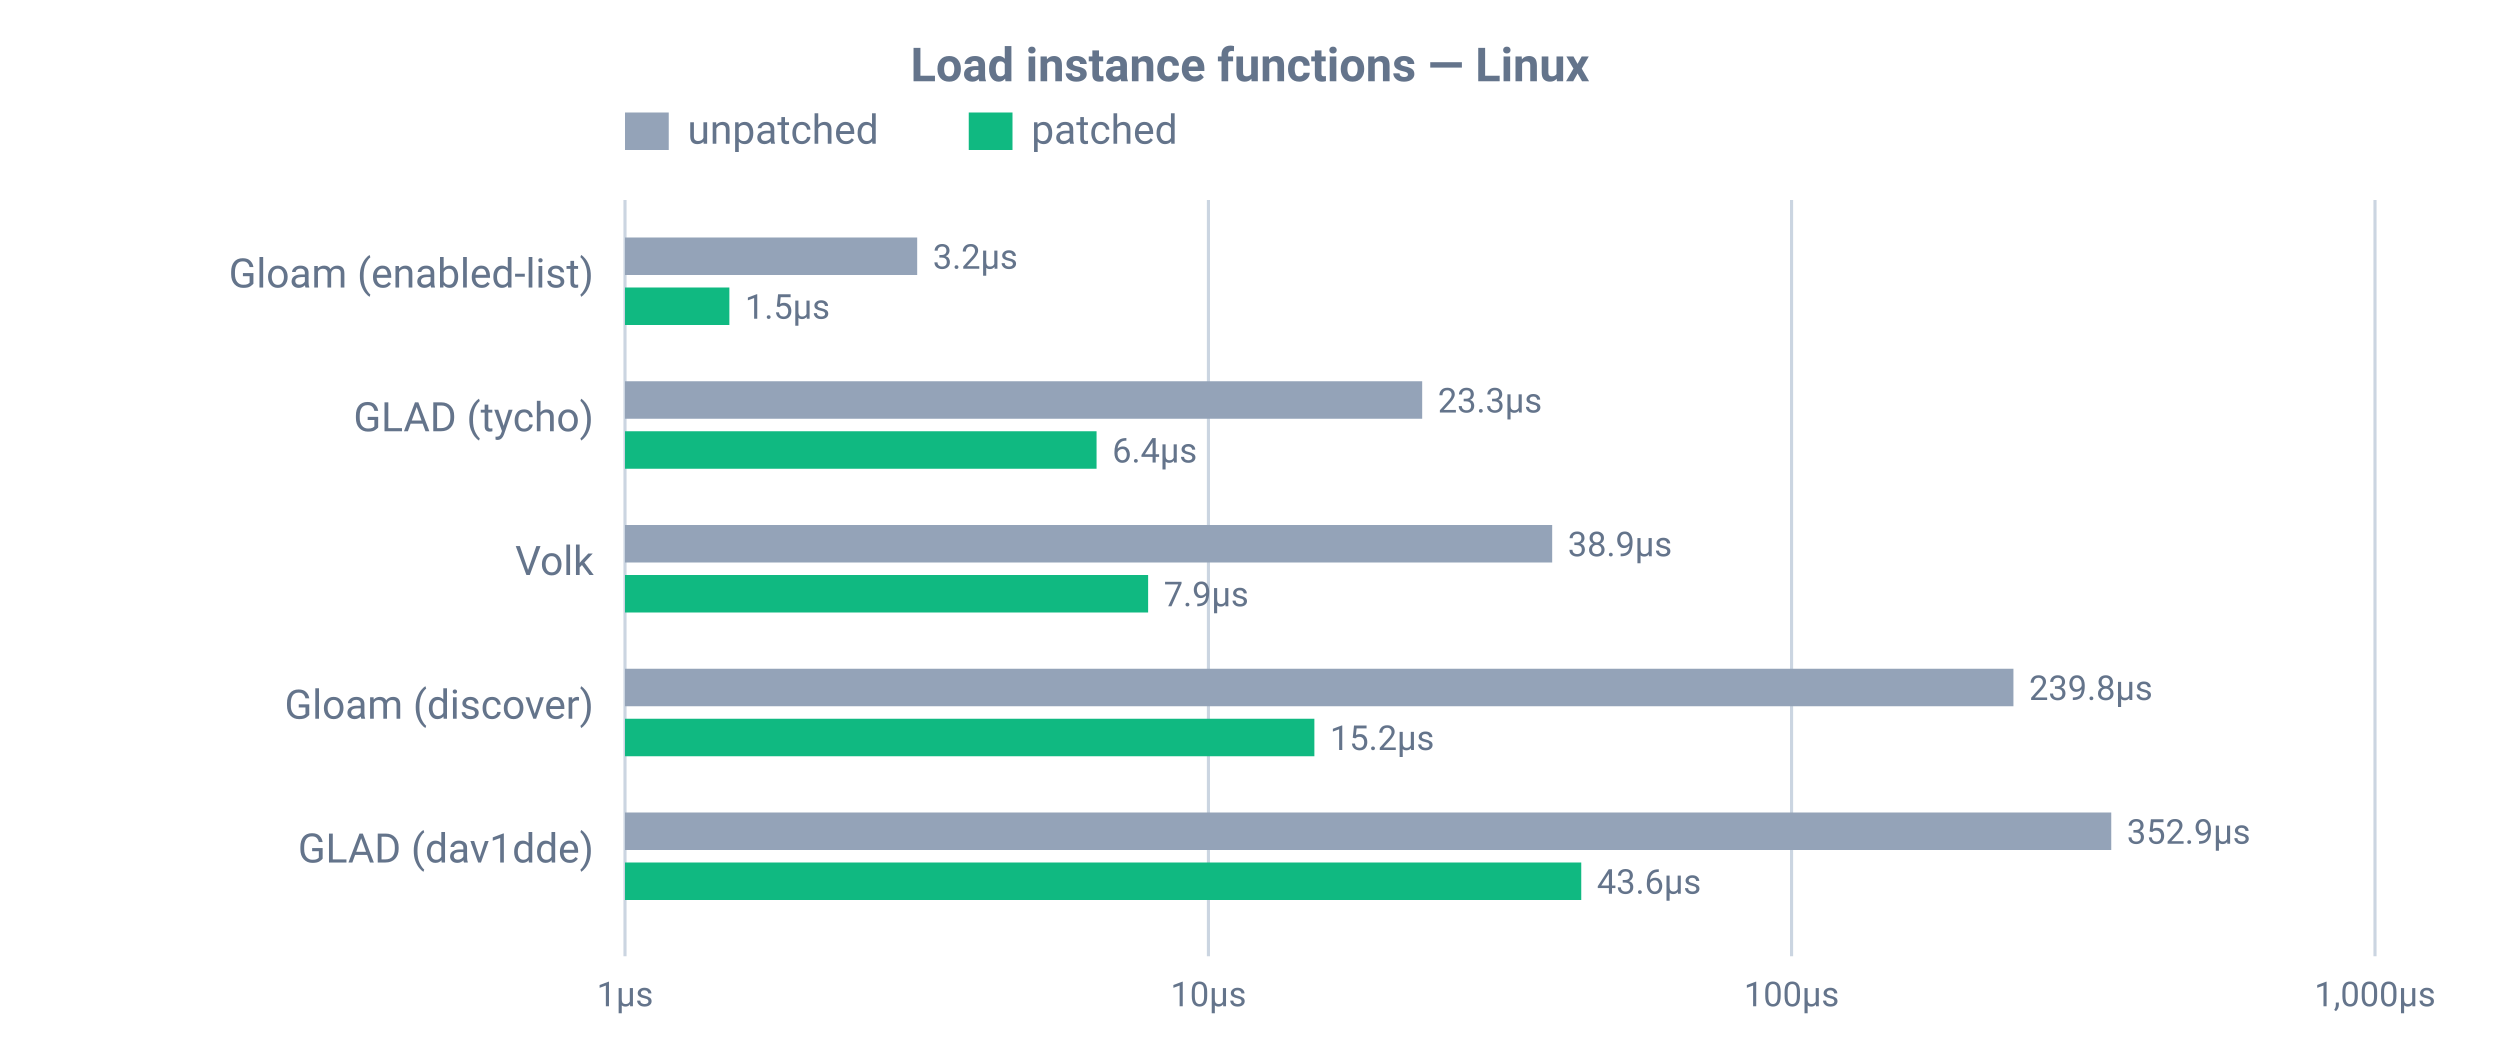
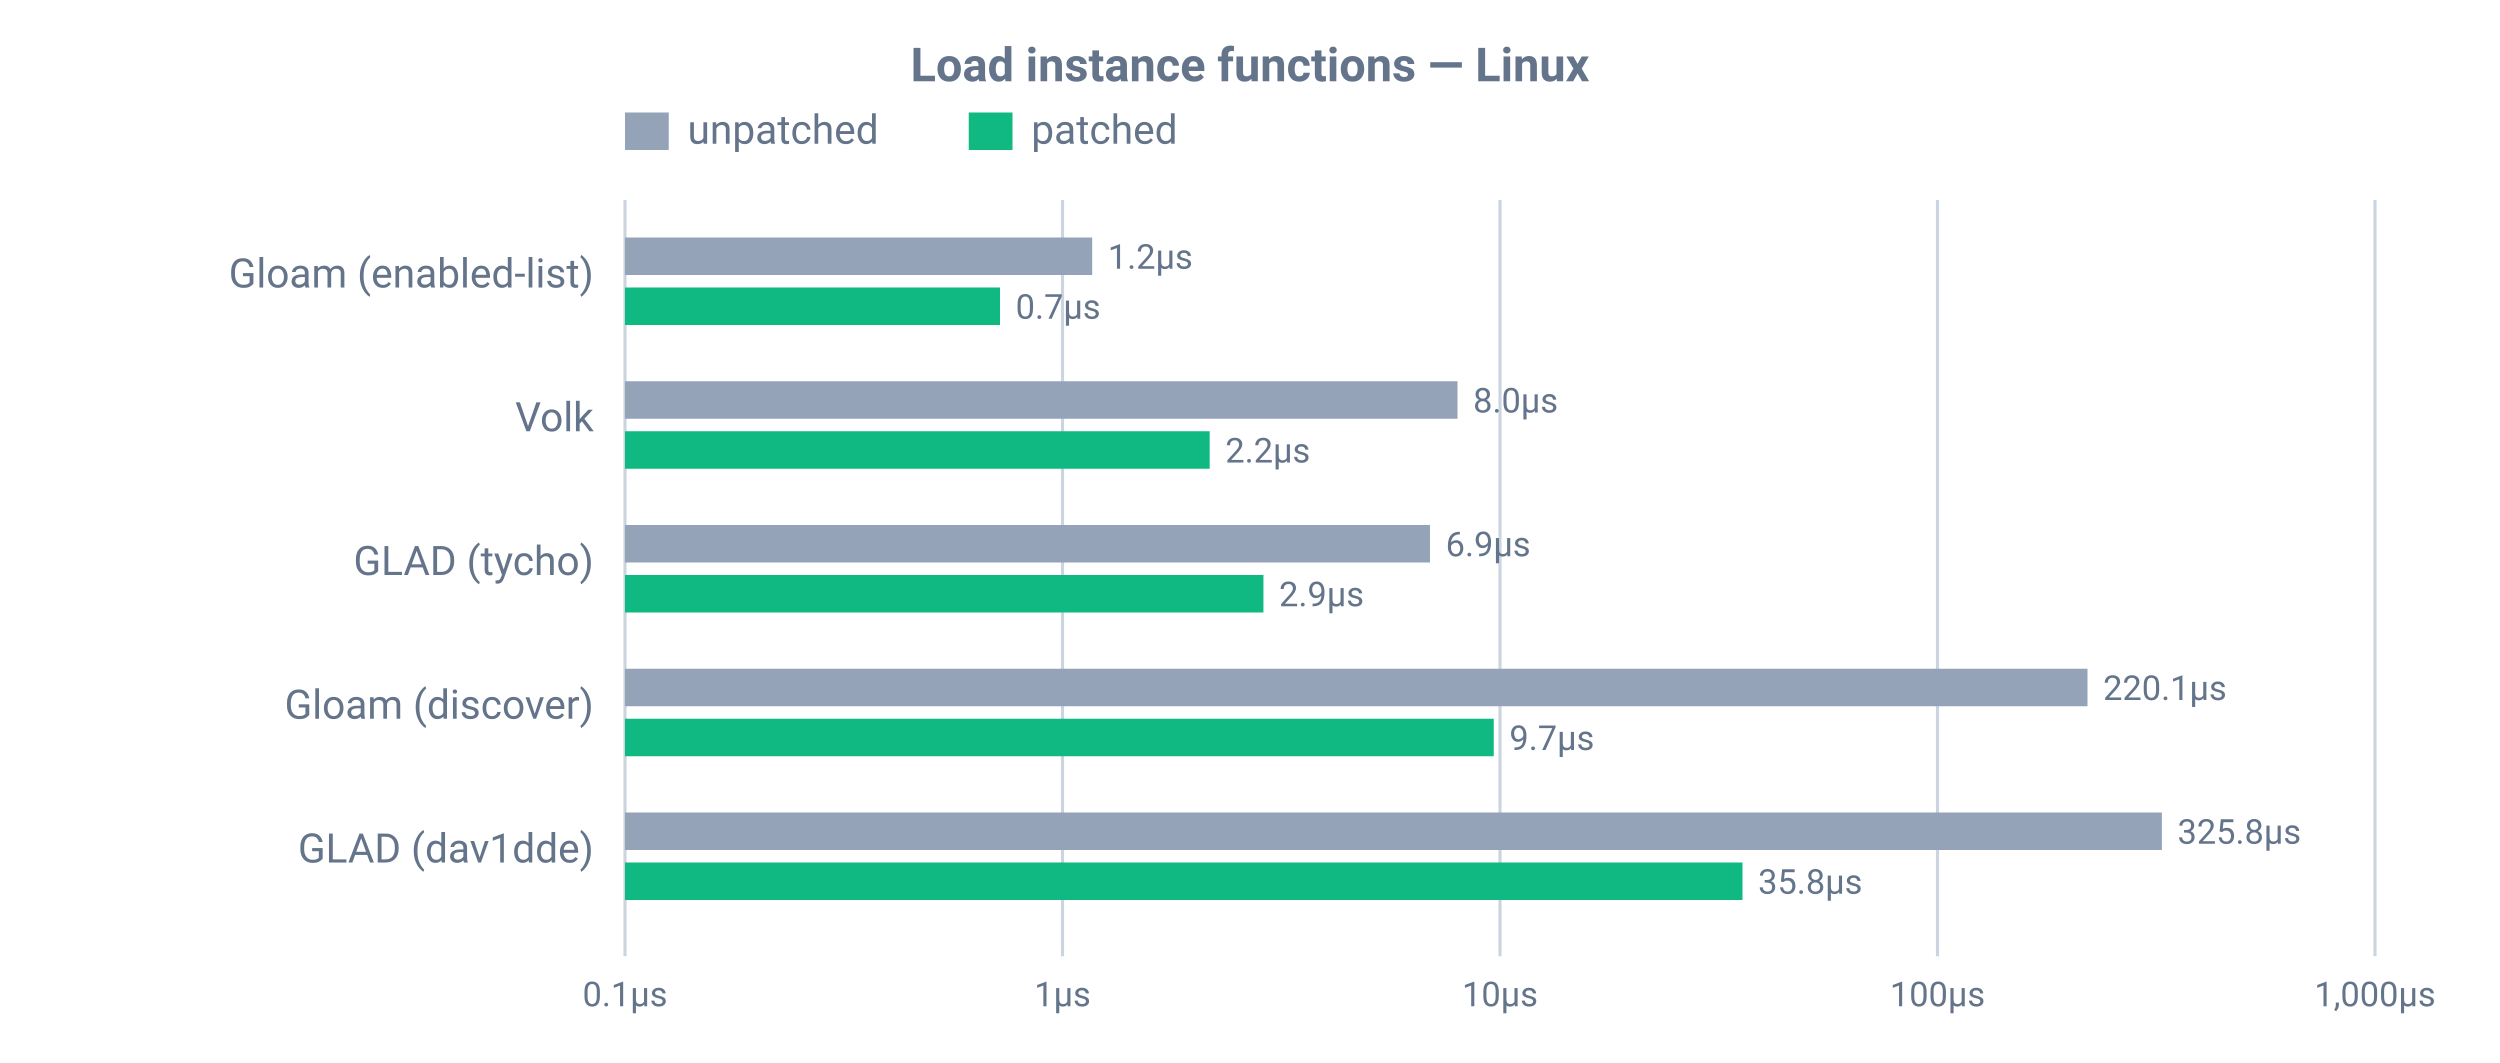
<svg xmlns="http://www.w3.org/2000/svg" viewBox="0 0 800 340" font-family="system-ui, -apple-system, Segoe UI, Roboto, sans-serif" font-size="13">
  <text x="400" y="26" text-anchor="middle" font-size="15" font-weight="600" fill="#64748b">Load instance functions — Linux</text>
  <rect x="200" y="36" width="14" height="12" fill="#94a3b8" />
  <text x="220" y="46" fill="#64748b">unpatched</text>
  <rect x="310" y="36" width="14" height="12" fill="#10b981" />
  <text x="330" y="46" fill="#64748b">patched</text>
  <line x1="200.0" y1="64" x2="200.0" y2="306" stroke="#cbd5e1" stroke-width="1" />
-   <text x="200.0" y="322" text-anchor="middle" fill="#64748b" font-size="11">1µs</text>
-   <line x1="386.7" y1="64" x2="386.7" y2="306" stroke="#cbd5e1" stroke-width="1" />
-   <text x="386.7" y="322" text-anchor="middle" fill="#64748b" font-size="11">10µs</text>
-   <line x1="573.3" y1="64" x2="573.3" y2="306" stroke="#cbd5e1" stroke-width="1" />
-   <text x="573.3" y="322" text-anchor="middle" fill="#64748b" font-size="11">100µs</text>
+   <text x="200.0" y="322" text-anchor="middle" fill="#64748b" font-size="11">0.1µs</text>
+   <line x1="340.0" y1="64" x2="340.0" y2="306" stroke="#cbd5e1" stroke-width="1" />
+   <text x="340.0" y="322" text-anchor="middle" fill="#64748b" font-size="11">1µs</text>
+   <line x1="480.0" y1="64" x2="480.0" y2="306" stroke="#cbd5e1" stroke-width="1" />
+   <text x="480.0" y="322" text-anchor="middle" fill="#64748b" font-size="11">10µs</text>
+   <line x1="620.0" y1="64" x2="620.0" y2="306" stroke="#cbd5e1" stroke-width="1" />
+   <text x="620.0" y="322" text-anchor="middle" fill="#64748b" font-size="11">100µs</text>
  <line x1="760.0" y1="64" x2="760.0" y2="306" stroke="#cbd5e1" stroke-width="1" />
  <text x="760.0" y="322" text-anchor="middle" fill="#64748b" font-size="11">1,000µs</text>
  <text x="190" y="92" text-anchor="end" fill="#64748b">Gloam (enabled-list)</text>
-   <rect x="200" y="76" width="93.5" height="12" fill="#94a3b8" />
-   <text x="298.5" y="86" fill="#64748b" font-size="11">3.2µs</text>
-   <rect x="200" y="92" width="33.4" height="12" fill="#10b981" />
-   <text x="238.4" y="102" fill="#64748b" font-size="11">1.5µs</text>
-   <text x="190" y="138" text-anchor="end" fill="#64748b">GLAD (tycho)</text>
-   <rect x="200" y="122" width="255.1" height="12" fill="#94a3b8" />
-   <text x="460.1" y="132" fill="#64748b" font-size="11">23.3µs</text>
-   <rect x="200" y="138" width="150.9" height="12" fill="#10b981" />
-   <text x="355.9" y="148" fill="#64748b" font-size="11">6.4µs</text>
-   <text x="190" y="184" text-anchor="end" fill="#64748b">Volk</text>
-   <rect x="200" y="168" width="296.7" height="12" fill="#94a3b8" />
-   <text x="501.7" y="178" fill="#64748b" font-size="11">38.9µs</text>
-   <rect x="200" y="184" width="167.4" height="12" fill="#10b981" />
-   <text x="372.4" y="194" fill="#64748b" font-size="11">7.9µs</text>
+   <rect x="200" y="76" width="149.5" height="12" fill="#94a3b8" />
+   <text x="354.5" y="86" fill="#64748b" font-size="11">1.2µs</text>
+   <rect x="200" y="92" width="120.0" height="12" fill="#10b981" />
+   <text x="325.0" y="102" fill="#64748b" font-size="11">0.7µs</text>
+   <text x="190" y="138" text-anchor="end" fill="#64748b">Volk</text>
+   <rect x="200" y="122" width="266.4" height="12" fill="#94a3b8" />
+   <text x="471.4" y="132" fill="#64748b" font-size="11">8.0µs</text>
+   <rect x="200" y="138" width="187.1" height="12" fill="#10b981" />
+   <text x="392.1" y="148" fill="#64748b" font-size="11">2.2µs</text>
+   <text x="190" y="184" text-anchor="end" fill="#64748b">GLAD (tycho)</text>
+   <rect x="200" y="168" width="257.6" height="12" fill="#94a3b8" />
+   <text x="462.6" y="178" fill="#64748b" font-size="11">6.9µs</text>
+   <rect x="200" y="184" width="204.3" height="12" fill="#10b981" />
+   <text x="409.3" y="194" fill="#64748b" font-size="11">2.9µs</text>
  <text x="190" y="230" text-anchor="end" fill="#64748b">Gloam (discover)</text>
-   <rect x="200" y="214" width="444.3" height="12" fill="#94a3b8" />
-   <text x="649.3" y="224" fill="#64748b" font-size="11">239.8µs</text>
-   <rect x="200" y="230" width="220.6" height="12" fill="#10b981" />
-   <text x="425.6" y="240" fill="#64748b" font-size="11">15.2µs</text>
+   <rect x="200" y="214" width="468.0" height="12" fill="#94a3b8" />
+   <text x="673.0" y="224" fill="#64748b" font-size="11">220.1µs</text>
+   <rect x="200" y="230" width="278.0" height="12" fill="#10b981" />
+   <text x="483.0" y="240" fill="#64748b" font-size="11">9.7µs</text>
  <text x="190" y="276" text-anchor="end" fill="#64748b">GLAD (dav1dde)</text>
-   <rect x="200" y="260" width="475.6" height="12" fill="#94a3b8" />
-   <text x="680.6" y="270" fill="#64748b" font-size="11">352.9µs</text>
-   <rect x="200" y="276" width="306.0" height="12" fill="#10b981" />
-   <text x="511.0" y="286" fill="#64748b" font-size="11">43.6µs</text>
+   <rect x="200" y="260" width="491.8" height="12" fill="#94a3b8" />
+   <text x="696.8" y="270" fill="#64748b" font-size="11">325.8µs</text>
+   <rect x="200" y="276" width="357.6" height="12" fill="#10b981" />
+   <text x="562.6" y="286" fill="#64748b" font-size="11">35.8µs</text>
</svg>
